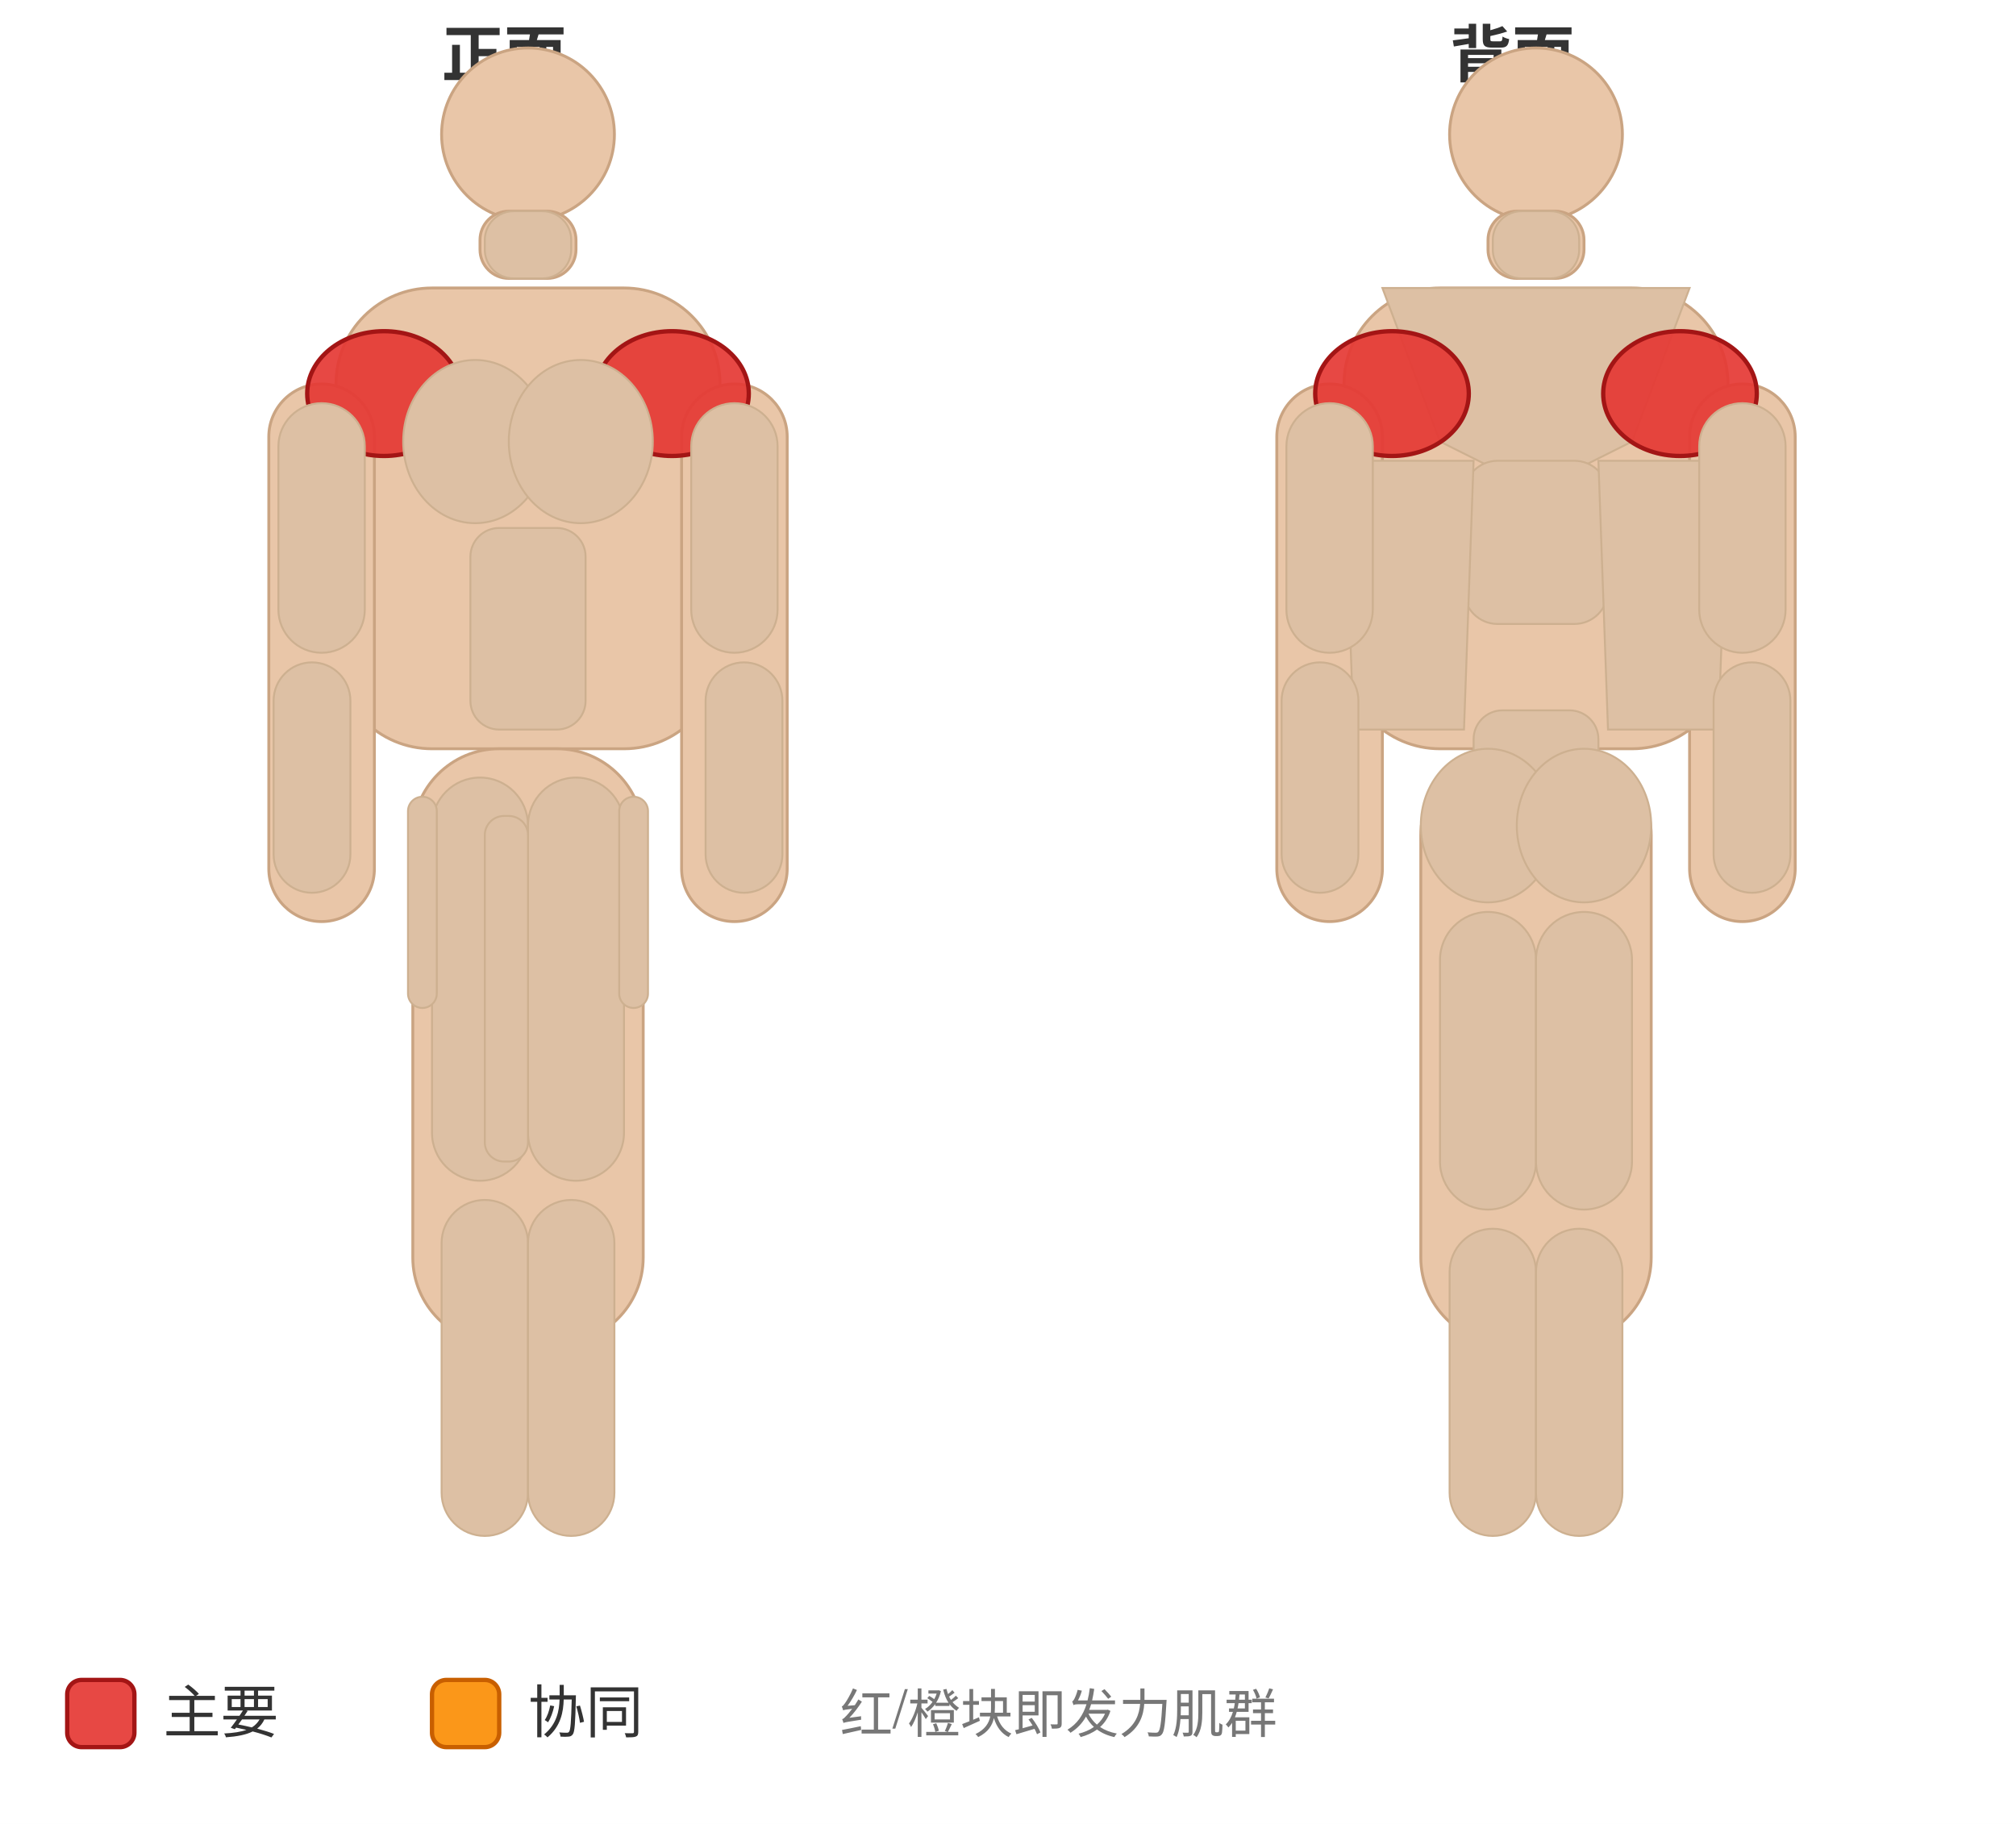
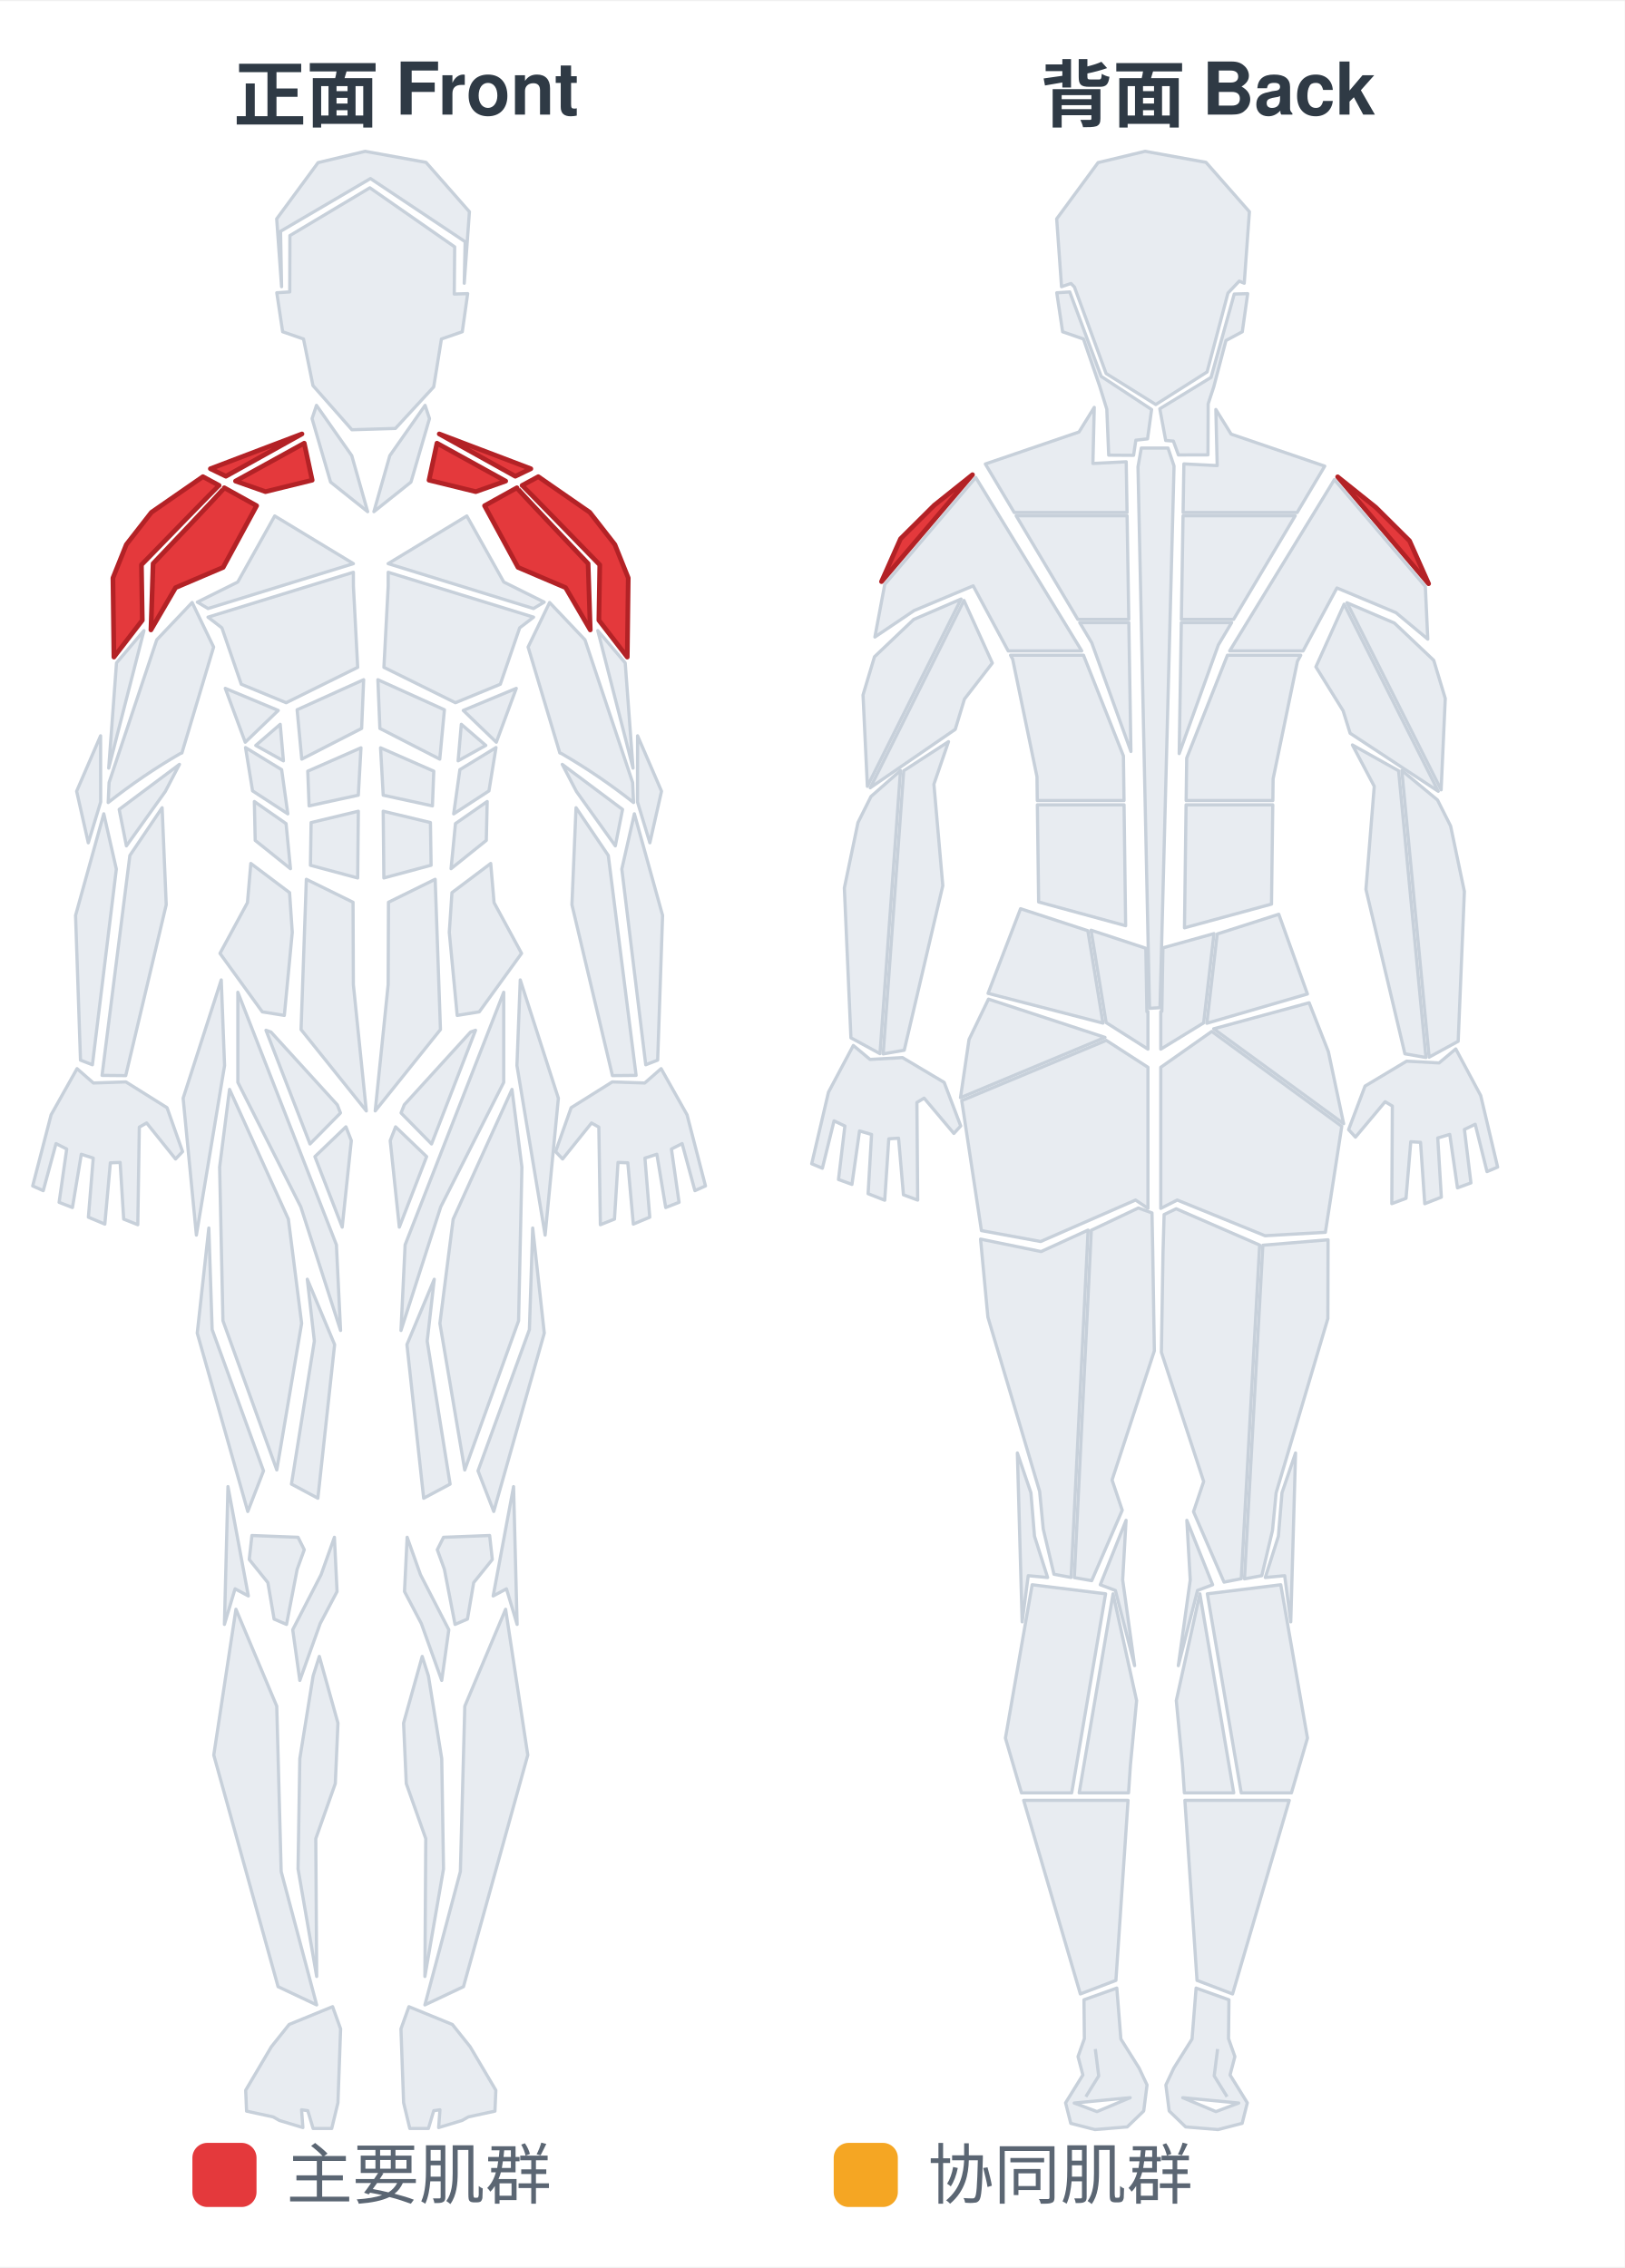
- <svg xmlns="http://www.w3.org/2000/svg" viewBox="0 0 420 380" width="420" height="380" font-family="-apple-system,Segoe UI,Helvetica,Arial,sans-serif">
-   <rect width="420" height="380" fill="#ffffff" />
-   <text x="105" y="16" font-size="13" font-weight="700" text-anchor="middle" fill="#333">正面</text>
-   <text x="315" y="16" font-size="13" font-weight="700" text-anchor="middle" fill="#333">背面</text>
-   <g transform="translate(10,0)">
-     <circle fill="#e9c6a8" stroke="#caa482" stroke-width="0.6" cx="100" cy="28" r="18" />
-     <rect fill="#e9c6a8" stroke="#caa482" stroke-width="0.6" x="90" y="44" width="20" height="14" rx="6" />
-     <rect fill="#e9c6a8" stroke="#caa482" stroke-width="0.6" x="60" y="60" width="80" height="96" rx="20" />
-     <rect fill="#e9c6a8" stroke="#caa482" stroke-width="0.6" x="46" y="80" width="22" height="112" rx="11" />
-     <rect fill="#e9c6a8" stroke="#caa482" stroke-width="0.6" x="132" y="80" width="22" height="112" rx="11" />
-     <rect fill="#e9c6a8" stroke="#caa482" stroke-width="0.6" x="76" y="156" width="48" height="124" rx="18" />
-     <rect fill="#ddc0a4" stroke="#cdb090" stroke-width="0.4" x="91" y="44" width="18" height="14" rx="6" />
-     <ellipse fill="#e53935" fill-opacity="0.92" stroke="#a31515" stroke-width="0.9" cx="70" cy="82" rx="16" ry="13" />
-     <ellipse fill="#e53935" fill-opacity="0.92" stroke="#a31515" stroke-width="0.9" cx="130" cy="82" rx="16" ry="13" />
-     <ellipse fill="#ddc0a4" stroke="#cdb090" stroke-width="0.4" cx="89" cy="92" rx="15" ry="17" />
-     <ellipse fill="#ddc0a4" stroke="#cdb090" stroke-width="0.4" cx="111" cy="92" rx="15" ry="17" />
-     <rect fill="#ddc0a4" stroke="#cdb090" stroke-width="0.4" x="48" y="84" width="18" height="52" rx="9" />
-     <rect fill="#ddc0a4" stroke="#cdb090" stroke-width="0.4" x="134" y="84" width="18" height="52" rx="9" />
-     <rect fill="#ddc0a4" stroke="#cdb090" stroke-width="0.4" x="47" y="138" width="16" height="48" rx="8" />
-     <rect fill="#ddc0a4" stroke="#cdb090" stroke-width="0.4" x="137" y="138" width="16" height="48" rx="8" />
-     <rect fill="#ddc0a4" stroke="#cdb090" stroke-width="0.4" x="88" y="110" width="24" height="42" rx="6" />
-     <rect fill="#ddc0a4" stroke="#cdb090" stroke-width="0.4" x="80" y="162" width="20" height="84" rx="10" />
-     <rect fill="#ddc0a4" stroke="#cdb090" stroke-width="0.4" x="100" y="162" width="20" height="84" rx="10" />
-     <rect fill="#ddc0a4" stroke="#cdb090" stroke-width="0.4" x="91" y="170" width="9" height="72" rx="4" />
-     <rect fill="#ddc0a4" stroke="#cdb090" stroke-width="0.4" x="75" y="166" width="6" height="44" rx="3" />
-     <rect fill="#ddc0a4" stroke="#cdb090" stroke-width="0.4" x="119" y="166" width="6" height="44" rx="3" />
-     <rect fill="#ddc0a4" stroke="#cdb090" stroke-width="0.4" x="82" y="250" width="18" height="70" rx="9" />
-     <rect fill="#ddc0a4" stroke="#cdb090" stroke-width="0.4" x="100" y="250" width="18" height="70" rx="9" />
+ <svg xmlns="http://www.w3.org/2000/svg" viewBox="0 0 76 106" width="260" height="363" role="img" font-family="-apple-system,BlinkMacSystemFont,Segoe UI,Helvetica,Arial,sans-serif">
+   <rect width="76" height="106" fill="#ffffff" />
+   <text x="19" y="5.6" font-size="3.4" font-weight="600" text-anchor="middle" fill="#2f3a45">正面 Front</text>
+   <text x="56.5" y="5.6" font-size="3.4" font-weight="600" text-anchor="middle" fill="#2f3a45">背面 Back</text>
+   <g transform="translate(1.5,7)">
+     <path d="m 11.672,6.359 -0.048,-2.591 4.206,-2.468 4.428,2.954 -0.041,1.944 0.242,-3.345 -2.031,-2.311 -2.845,-0.516 -2.204,0.529 -1.936,2.631 z" fill="#e8ecf1" stroke="#c7d0da" stroke-width="0.15" stroke-linejoin="round" />
+     <path d="m 19.749,6.703 0.02,-2.207 -3.967,-2.764 -3.741,2.236 -0.006,2.635 -0.607,0.04 0.274,1.824 0.976,0.339 0.442,2.18 1.822,2.066 2.035,-0.061 1.792,-1.944 0.36,-2.241 0.976,-0.339 0.252,-1.784 z" fill="#e8ecf1" stroke="#c7d0da" stroke-width="0.15" stroke-linejoin="round" />
+     <path d="m 13.305,11.911 1.65,2.352 0.744,2.622 -1.735,-1.384 -0.866,-2.971 z" fill="#e8ecf1" stroke="#c7d0da" stroke-width="0.15" stroke-linejoin="round" />
+     <path d="m 18.385,11.911 -1.65,2.352 -0.745,2.622 1.735,-1.384 0.866,-2.971 z" fill="#e8ecf1" stroke="#c7d0da" stroke-width="0.15" stroke-linejoin="round" />
+     <path d="m 19.048,13.248 3.557,1.979 0.727,-0.351 z m -0.107,0.433 -0.371,1.731 2.185,0.536 1.401,-0.494 z" fill="#e4393c" stroke="#b32226" stroke-width="0.22" stroke-linejoin="round" />
+     <path d="m 22.922,15.657 0.758,-0.41 2.408,1.668 1.174,1.507 0.627,1.563 -0.046,3.702 -1.328,-1.722 0.041,-2.594 -0.488,-0.5 c 0,0 -3.098,-3.191 -3.144,-3.214 z m -0.241,0.109 c -0.001,0.052 3.33,3.547 3.33,3.547 l 0.101,3.104 -1.154,-1.978 -2.225,-0.948 -1.566,-2.885 z" fill="#e4393c" stroke="#b32226" stroke-width="0.22" stroke-linejoin="round" />
+     <path d="m 12.625,13.248 -3.557,1.979 -0.727,-0.351 z m 0.107,0.433 0.371,1.731 -2.185,0.536 -1.401,-0.494 z" fill="#e4393c" stroke="#b32226" stroke-width="0.22" stroke-linejoin="round" />
+     <path d="m 8.75,15.657 -0.758,-0.41 -2.408,1.668 -1.174,1.507 -0.627,1.563 0.046,3.702 1.328,-1.722 -0.041,-2.594 0.488,-0.5 c 0,0 3.098,-3.191 3.144,-3.214 z m 0.241,0.109 c 0.002,0.052 -3.33,3.547 -3.33,3.547 l -0.101,3.104 1.154,-1.978 2.225,-0.948 1.566,-2.885 z" fill="#e4393c" stroke="#b32226" stroke-width="0.22" stroke-linejoin="round" />
+     <path d="m 27.622,30.815 -0.338,1.705 -1.819,-2.544 -0.663,-1.269 z m -2.853,-2.61 c -0.026,-0.014 -0.054,-0.025 -0.082,-0.032 l -1.483,-4.955 1.005,-2.084 1.655,1.745 2.23,6.677 0.042,0.937 c -1.065,-0.842 -2.19,-1.607 -3.364,-2.288 z m 1.694,-5.757 1.649,6.434 -0.365,-4.923 z" fill="#e8ecf1" stroke="#c7d0da" stroke-width="0.15" stroke-linejoin="round" />
+     <path d="m 26.955,32.969 1.301,10.289 -1.108,0.01 -1.894,-7.996 0.192,-4.537 z m 1.22,-1.95 -0.587,2.586 1.119,9.156 0.558,-0.217 0.23,-6.77 z" fill="#e8ecf1" stroke="#c7d0da" stroke-width="0.15" stroke-linejoin="round" />
+     <path d="m 4.075,30.815 0.338,1.705 1.819,-2.544 0.663,-1.269 z m 2.853,-2.61 c 0.026,-0.014 0.054,-0.025 0.082,-0.032 l 1.483,-4.955 -1.005,-2.084 -1.655,1.745 -2.23,6.677 -0.042,0.937 c 1.065,-0.842 2.19,-1.607 3.364,-2.288 z m -1.694,-5.757 -1.649,6.434 0.365,-4.923 z" fill="#e8ecf1" stroke="#c7d0da" stroke-width="0.15" stroke-linejoin="round" />
+     <path d="m 4.575,32.969 -1.301,10.289 1.108,0.01 1.894,-7.996 -0.192,-4.537 z m -1.22,-1.95 0.587,2.586 -1.119,9.156 -0.558,-0.217 -0.23,-6.77 z" fill="#e8ecf1" stroke="#c7d0da" stroke-width="0.15" stroke-linejoin="round" />
+     <path d="m 20.337,17.085 1.729,3.091 1.890,0.94 -0.5,0.3 -6.8, -2.1 z" fill="#e8ecf1" stroke="#c7d0da" stroke-width="0.15" stroke-linejoin="round" />
+     <path d="m 16.66,19.72 6.8,2.1 -0.65,0.5 -0.906,2.638 -2.1,0.865 -3.345,-1.655 0.2,-3.8 z" fill="#e8ecf1" stroke="#c7d0da" stroke-width="0.15" stroke-linejoin="round" />
+     <path d="m 11.351,17.085 -1.729,3.091 -1.890,0.94 0.5,0.3 6.8,-2.1 z" fill="#e8ecf1" stroke="#c7d0da" stroke-width="0.15" stroke-linejoin="round" />
+     <path d="m 15.03,19.72 -6.8,2.1 0.65,0.5 0.906,2.638 2.1,0.865 3.346,-1.655 -0.2,-3.8 z" fill="#e8ecf1" stroke="#c7d0da" stroke-width="0.15" stroke-linejoin="round" />
+     <path d="m 19.642,34.708 1.813,-1.365 0.157,1.833 1.286,2.373 -1.98,2.737 -1.031,0.166 -0.37,-3.888 z" fill="#e8ecf1" stroke="#c7d0da" stroke-width="0.15" stroke-linejoin="round" />
+     <path d="M 19.289,26.152 l -3.112 -1.406 0.094 2.28 2.801 1.436 z M 21.224,27.820 l -1.294 0.721 0.15 -1.709 z M 20.171,26.183 l 2.48 -1.032 -0.934 2.521 z M 21.702,27.921 l -1.69 1.034 -0.289 2.068 1.65 -1.075 z" fill="#e8ecf1" stroke="#c7d0da" stroke-width="0.15" stroke-linejoin="round" />
+     <path d="M 18.791,29.025 l -0.062 1.624 -2.303 -0.5 -0.124 -2.217 z M 18.635,31.429 l 0.031 1.998 -2.21 0.594 -0.031 -3.123 z M 21.290,30.444 l -1.484 1.034 -0.206 2.109 1.649 -1.324 z" fill="#e8ecf1" stroke="#c7d0da" stroke-width="0.15" stroke-linejoin="round" />
+     <path d="m 12.046,34.708 -1.813,-1.365 -0.157,1.833 -1.286,2.374 1.98,2.736 1.031,0.166 0.371,-3.887 z" fill="#e8ecf1" stroke="#c7d0da" stroke-width="0.15" stroke-linejoin="round" />
+     <path d="m 15.636,44.92 -0.606,-5.912 -0.015,-3.849 -2.185,-1.075 -0.247,7.03 z" fill="#e8ecf1" stroke="#c7d0da" stroke-width="0.15" stroke-linejoin="round" />
+     <path d="m 16.052,44.919 0.606,-5.912 0.015,-3.849 2.184,-1.075 0.247,7.03 z" fill="#e8ecf1" stroke="#c7d0da" stroke-width="0.15" stroke-linejoin="round" />
+     <path d="m 12.399,26.152 3.112,-1.406 -0.094,2.28 -2.801,1.436 z m -1.935,1.669 1.294,0.721 -0.15,-1.709 z m 1.053,-1.637 -2.479,-1.033 0.934,2.521 z m -1.532,1.737 1.69,1.034 0.289,2.067 -1.649,-1.075 z" fill="#e8ecf1" stroke="#c7d0da" stroke-width="0.15" stroke-linejoin="round" />
+     <path d="M 12.897,29.025 l 0.062 1.624 2.303 -0.5 0.124 -2.217 z M 13.053,31.430 l -0.031 1.998 2.21 0.594 0.031 -3.123 z M 10.398,30.445 l 1.484 1.034 0.206 2.109 -1.65 -1.324 z" fill="#e8ecf1" stroke="#c7d0da" stroke-width="0.15" stroke-linejoin="round" />
+     <path d="m 14.404,45.04 0.022,-0.028 -0.149,-0.379 -3.102,-3.404 -0.233,-0.083 2.059,5.32 z m -1.173,2.018 1.277,3.299 0.426,-4.049 -0.252,-0.643 z" fill="#e8ecf1" stroke="#c7d0da" stroke-width="0.15" stroke-linejoin="round" />
+     <path d="m 17.284,45.04 -0.022,-0.028 0.149,-0.379 3.102,-3.404 0.232,-0.083 -2.058,5.32 z m 1.173,2.018 -1.277,3.299 -0.426,-4.048 0.252,-0.643 z" fill="#e8ecf1" stroke="#c7d0da" stroke-width="0.15" stroke-linejoin="round" />
+     <path d="m 23.419,50.399 -0.155,4.751 -2.403,6.609 0.736,1.9 2.364,-8.344 z m -0.582,-11.608 -0.155,4.007 1.318,7.932 0.62,-6.403 z m -0.387,5.123 -2.752,6.073 -0.62,4.874 1.162,6.858 2.519,-6.981 0.155,-7.188 z" fill="#e8ecf1" stroke="#c7d0da" stroke-width="0.15" stroke-linejoin="round" />
+     <path d="m 22.063,39.37 v 4.214 l -2.946,5.825 -1.86,5.783 0.194,-4.007 z m -3.249,13.426 -0.065,0.155 -1.213,2.902 0.783,7.188 1.236,-0.661 -1.071,-6.693 z" fill="#e8ecf1" stroke="#c7d0da" stroke-width="0.15" stroke-linejoin="round" />
+     <path d="m 17.256,87.868 0.124,3.452 0.29,1.206 h 0.871 l 0.249,-0.832 0.291,-0.042 -0.062,0.832 1.099,-0.333 0.291,-0.166 1.244,-0.27 0.042,-0.977 -1.203,-2.037 -0.83,-1.04 -2.033,-0.832 z" fill="#e8ecf1" stroke="#c7d0da" stroke-width="0.15" stroke-linejoin="round" />
+     <path d="m 18.251,70.441 0.291,0.915 0.622,3.868 0.083,5.157 -0.871,5.033 0.041,-6.447 -0.912,-2.578 -0.126,-2.828 z m 1.992,2.329 -0.208,7.736 -1.659,6.239 1.805,-0.853 3.008,-10.836 -1.037,-6.821 z" fill="#e8ecf1" stroke="#c7d0da" stroke-width="0.15" stroke-linejoin="round" />
+     <path d="m 21.405,64.784 0.124,1.123 -0.871,1.082 -0.291,1.706 -0.581,0.249 -0.498,-2.579 -0.332,-0.915 0.291,-0.582 z m -3.859,0.083 0.622,1.747 1.327,2.579 -0.332,2.371 -0.954,-2.662 -0.787,-1.497 z m 4.978,-2.37 -0.954,5.116 0.622,-0.333 0.498,1.664 z" fill="#e8ecf1" stroke="#c7d0da" stroke-width="0.15" stroke-linejoin="round" />
+     <path d="m 8.269,50.399 0.155,4.751 2.403,6.61 -0.736,1.9 -2.364,-8.344 z m 0.581,-11.608 0.155,4.007 -1.318,7.932 -0.62,-6.403 z m 0.388,5.122 2.752,6.072 0.62,4.874 -1.162,6.858 -2.519,-6.982 -0.155,-7.188 z" fill="#e8ecf1" stroke="#c7d0da" stroke-width="0.15" stroke-linejoin="round" />
+     <path d="m 9.626,39.369 v 4.214 l 2.945,5.825 1.86,5.783 -0.194,-4.007 z m 3.249,13.426 0.065,0.155 1.213,2.902 -0.783,7.188 -1.236,-0.661 1.071,-6.693 z" fill="#e8ecf1" stroke="#c7d0da" stroke-width="0.15" stroke-linejoin="round" />
+     <path d="m 14.433,87.868 -0.124,3.452 -0.291,1.206 h -0.871 l -0.249,-0.832 -0.291,-0.042 0.062,0.832 -1.099,-0.333 -0.291,-0.166 -1.245,-0.27 -0.041,-0.977 1.203,-2.038 0.83,-1.04 2.033,-0.832 z" fill="#e8ecf1" stroke="#c7d0da" stroke-width="0.15" stroke-linejoin="round" />
+     <path d="m 13.438,70.441 -0.291,0.915 -0.622,3.868 -0.083,5.157 0.872,5.033 -0.042,-6.447 0.913,-2.578 0.124,-2.828 z m -1.992,2.329 0.207,7.736 1.66,6.239 -1.805,-0.853 -3.008,-10.836 1.037,-6.821 z" fill="#e8ecf1" stroke="#c7d0da" stroke-width="0.15" stroke-linejoin="round" />
+     <path d="m 10.284,64.784 -0.124,1.123 0.871,1.082 0.291,1.706 0.581,0.249 0.498,-2.579 0.332,-0.915 -0.291,-0.582 z m 3.859,0.083 -0.622,1.747 -1.328,2.579 0.332,2.371 0.954,-2.662 0.788,-1.496 z m -4.979,-2.371 0.954,5.116 -0.622,-0.333 -0.498,1.664 z" fill="#e8ecf1" stroke="#c7d0da" stroke-width="0.15" stroke-linejoin="round" />
+     <path d="m 3.205,27.37 0.005,3.094 -0.58,1.912 -0.545,-2.412 z" fill="#e8ecf1" stroke="#c7d0da" stroke-width="0.15" stroke-linejoin="round" />
+     <path d="m 4.39,43.563 -1.52,0.051 -0.766,-0.671 -1.213,2.158 -0.862,3.329 0.494,0.221 0.598,-2.202 0.5,0.254 -0.356,2.494 0.624,0.243 0.414,-2.492 0.558,0.179 -0.226,2.766 0.769,0.323 0.258,-2.868 0.458,-0.018 0.166,2.652 0.66,0.263 0.071,-4.566 0.342,-0.194 1.353,1.684 0.328,-0.344 -0.726,-2.055 z" fill="#e8ecf1" stroke="#c7d0da" stroke-width="0.15" stroke-linejoin="round" />
+     <path d="m 28.325,27.37 -0.005,3.094 0.58,1.912 0.545,-2.412 z" fill="#e8ecf1" stroke="#c7d0da" stroke-width="0.15" stroke-linejoin="round" />
+     <path d="m 27.14,43.563 1.52,0.051 0.766,-0.671 1.213,2.158 0.862,3.329 -0.494,0.221 -0.598,-2.202 -0.5,0.254 0.356,2.494 -0.624,0.243 -0.414,-2.492 -0.558,0.179 0.226,2.766 -0.769,0.323 -0.258,-2.868 -0.458,-0.018 -0.166,2.652 -0.66,0.263 -0.071,-4.566 -0.342,-0.194 -1.353,1.684 -0.328,-0.344 0.726,-2.055 z" fill="#e8ecf1" stroke="#c7d0da" stroke-width="0.15" stroke-linejoin="round" />
+     <path d="m 48.157,6.359 0.442,-0.15 0.161,0.164 1.482,4.048 2.324,1.451 2.4,-1.524 0.976,-3.69 0.528,-0.559 0.234,0.098 0.242,-3.345 -2.031,-2.311 -2.845,-0.516 -2.204,0.529 -1.936,2.631 z" fill="#e8ecf1" stroke="#c7d0da" stroke-width="0.15" stroke-linejoin="round" />
+     <path d="m 52.37,12.105 -2.358,-1.55 -1.471,-3.951 -0.607,0.04 0.274,1.824 0.976,0.339 0.761,2.216 0.33,1.068 0.089,2.149 1.164,0.008 0.106,-0.708 0.547,-0.061 z m 1.018,1.476 0.238,0.65 1.381,-0.004 0.01,-2.388 0.26,-0.791 0.572,-2.17 0.764,-0.41 0.252,-1.784 -0.629,0.019 -1.085,3.9 -2.397,1.467 0.277,1.485 z" fill="#e8ecf1" stroke="#c7d0da" stroke-width="0.15" stroke-linejoin="round" />
+     <path d="M 49.625,14.629 L 49.688,12.005 L 48.974,13.157 L 44.594,14.654 L 45.945,16.925 L 51.222,16.925 L 51.183,14.550 Z" fill="#e8ecf1" stroke="#c7d0da" stroke-width="0.15" stroke-linejoin="round" />
+     <path d="M 46.034,17.075 L 48.920,21.925 L 51.303,21.925 L 51.224,17.075 Z" fill="#e8ecf1" stroke="#c7d0da" stroke-width="0.15" stroke-linejoin="round" />
+     <path d="M 49.009,22.075 L 49.572,23.022 L 51.403,28.104 L 51.305,22.075 Z" fill="#e8ecf1" stroke="#c7d0da" stroke-width="0.15" stroke-linejoin="round" />
+     <path d="M 55.439,14.729 L 55.376,12.104 L 56.090,13.256 L 60.470,14.754 L 59.179,16.925 L 53.844,16.925 L 53.881,14.649 Z" fill="#e8ecf1" stroke="#c7d0da" stroke-width="0.15" stroke-linejoin="round" />
+     <path d="M 59.089,17.075 L 56.204,21.925 L 53.763,21.925 L 53.842,17.075 Z" fill="#e8ecf1" stroke="#c7d0da" stroke-width="0.15" stroke-linejoin="round" />
+     <path d="M 56.114,22.075 L 55.492,23.121 L 53.661,28.203 L 53.761,22.075 Z" fill="#e8ecf1" stroke="#c7d0da" stroke-width="0.15" stroke-linejoin="round" />
+     <path d="M 44.144,15.285 L 39.888,20.286 L 39.426,22.749 L 41.263,21.510 L 44.025,20.355 L 45.663,23.400 L 49.103,23.400 Z" fill="#e8ecf1" stroke="#c7d0da" stroke-width="0.15" stroke-linejoin="round" />
+     <path d="M 42.201,16.586 L 40.626,18.152 L 39.736,20.156 L 43.992,15.155 Z" fill="#e4393c" stroke="#b32226" stroke-width="0.22" stroke-linejoin="round" />
+     <path d="M 45.771,23.600 L 45.872,23.789 L 47.009,29.286 L 47.023,30.400 L 51.080,30.400 L 51.053,28.314 L 49.185,23.600 Z" fill="#e8ecf1" stroke="#c7d0da" stroke-width="0.15" stroke-linejoin="round" />
+     <path d="M 47.026,30.600 L 47.086,35.145 L 51.156,36.255 L 51.082,30.600 Z" fill="#e8ecf1" stroke="#c7d0da" stroke-width="0.15" stroke-linejoin="round" />
+     <path d="M 62.863,16.686 L 64.438,18.251 L 65.328,20.255 L 61.073,15.254 Z" fill="#e4393c" stroke="#b32226" stroke-width="0.22" stroke-linejoin="round" />
+     <path d="M 60.921,15.384 L 65.176,20.385 L 65.290,22.849 L 63.801,21.609 L 61.039,20.454 L 59.455,23.400 L 56.022,23.400 Z" fill="#e8ecf1" stroke="#c7d0da" stroke-width="0.15" stroke-linejoin="round" />
+     <path d="M 59.347,23.600 L 59.192,23.888 L 58.055,29.385 L 58.042,30.400 L 53.986,30.400 L 54.012,28.413 L 55.918,23.600 Z" fill="#e8ecf1" stroke="#c7d0da" stroke-width="0.15" stroke-linejoin="round" />
+     <path d="M 58.039,30.600 L 57.979,35.245 L 53.908,36.354 L 53.983,30.600 Z" fill="#e8ecf1" stroke="#c7d0da" stroke-width="0.15" stroke-linejoin="round" />
+     <path d="M 43.593,21.039 L 44.920,23.967 L 43.615,25.653 L 43.186,27.069 L 39.209,29.802 Z" fill="#e8ecf1" stroke="#c7d0da" stroke-width="0.15" stroke-linejoin="round" />
+     <path d="M 43.459,20.972 L 39.075,29.735 L 38.871,25.461 L 39.407,23.674 L 41.242,21.927 Z" fill="#e8ecf1" stroke="#c7d0da" stroke-width="0.15" stroke-linejoin="round" />
+     <path d="M 40.717,42.425 l -1.518,0.086 -0.782,-0.653 -1.162,2.186 -0.784,3.348 0.499,0.209 0.546,-2.216 0.506,0.242 -0.298,2.502 0.629,0.229 0.355,-2.501 0.562,0.165 -0.161,2.771 0.777,0.305 0.191,-2.873 0.457,-0.029 0.228,2.648 0.666,0.248 -0.036,-4.567 0.337,-0.202 1.392,1.651 0.32,-0.351 -0.774,-2.037 z" fill="#e8ecf1" stroke="#c7d0da" stroke-width="0.15" stroke-linejoin="round" />
+     <path d="M 40.775,29.006 L 42.870,27.644 L 42.187,29.635 L 42.603,34.383 L 40.799,42.081 L 39.814,42.253 Z" fill="#e8ecf1" stroke="#c7d0da" stroke-width="0.15" stroke-linejoin="round" />
+     <path d="M 39.665,42.242 L 38.305,41.501 L 37.998,34.491 L 38.635,31.429 L 39.245,30.209 L 40.625,28.994 Z" fill="#e8ecf1" stroke="#c7d0da" stroke-width="0.15" stroke-linejoin="round" />
+     <path d="M 61.376,21.213 L 60.056,24.145 L 61.330,26.199 L 61.657,27.251 L 65.780,29.966 Z" fill="#e8ecf1" stroke="#c7d0da" stroke-width="0.15" stroke-linejoin="round" />
+     <path d="M 61.510,21.146 L 65.914,29.899 L 66.108,25.624 L 65.568,23.839 L 63.729,22.096 Z" fill="#e8ecf1" stroke="#c7d0da" stroke-width="0.15" stroke-linejoin="round" />
+     <path d="M 64.301,42.592 l 1.518,0.083 0.78,-0.655 1.167,2.183 0.792,3.346 -0.498,0.211 -0.551,-2.215 -0.505,0.243 0.304,2.501 -0.629,0.23 -0.361,-2.5 -0.562,0.167 0.168,2.77 -0.776,0.306 -0.197,-2.872 -0.457,-0.028 -0.222,2.648 -0.665,0.249 0.025,-4.567 -0.337,-0.201 -1.388,1.655 -0.321,-0.35 0.77,-2.039 z" fill="#e8ecf1" stroke="#c7d0da" stroke-width="0.15" stroke-linejoin="round" />
+     <path d="M 65.204,42.420 L 63.925,29.007 L 61.764,27.798 L 62.786,29.733 L 62.397,34.555 L 64.219,42.248 Z" fill="#e8ecf1" stroke="#c7d0da" stroke-width="0.15" stroke-linejoin="round" />
+     <path d="M 64.075,28.993 L 65.353,42.405 L 66.712,41.663 L 67.002,34.653 L 66.358,31.591 L 65.745,30.373 Z" fill="#e8ecf1" stroke="#c7d0da" stroke-width="0.15" stroke-linejoin="round" />
+     <path d="m 51.734,14.789 0.539,25.331 0.49,-0.03 0.657,-25.339 -0.281,-0.842 -1.251,-4.9e-4 z" fill="#e8ecf1" stroke="#c7d0da" stroke-width="0.15" stroke-linejoin="round" />
+     <path d="M 52.100,37.310 L 49.537,36.465 L 50.244,40.788 L 52.200,42.030 L 52.200,40.270 L 52.150,40.280 Z" fill="#e8ecf1" stroke="#c7d0da" stroke-width="0.15" stroke-linejoin="round" />
+     <path d="M 49.389,36.490 L 46.240,35.460 L 44.720,39.420 L 50.096,40.812 Z" fill="#e8ecf1" stroke="#c7d0da" stroke-width="0.15" stroke-linejoin="round" />
+     <path d="M 52.800,42.030 L 52.800,40.270 L 52.850,40.260 L 52.900,37.290 L 55.289,36.625 L 54.805,40.801 Z" fill="#e8ecf1" stroke="#c7d0da" stroke-width="0.15" stroke-linejoin="round" />
+     <path d="M 55.439,36.643 L 55.980,36.470 L 58.320,35.720 L 59.660,39.450 L 54.955,40.819 Z" fill="#e8ecf1" stroke="#c7d0da" stroke-width="0.15" stroke-linejoin="round" />
+     <path d="M 50.191,41.481 L 44.740,39.690 L 43.830,41.580 L 43.431,44.301 Z" fill="#e8ecf1" stroke="#c7d0da" stroke-width="0.15" stroke-linejoin="round" />
+     <path d="M 50.249,41.619 L 43.489,44.439 L 44.410,50.520 L 47.180,51.030 L 51.620,49.090 L 52.200,49.480 L 52.200,42.880 Z" fill="#e8ecf1" stroke="#c7d0da" stroke-width="0.15" stroke-linejoin="round" />
+     <path d="M 55.274,41.079 L 61.354,45.519 L 60.640,42.150 L 59.740,39.860 Z" fill="#e8ecf1" stroke="#c7d0da" stroke-width="0.15" stroke-linejoin="round" />
+     <path d="M 55.186,41.201 L 52.800,42.880 L 52.800,49.480 L 53.570,49.090 L 57.680,50.760 L 60.500,50.600 L 61.266,45.641 Z" fill="#e8ecf1" stroke="#c7d0da" stroke-width="0.15" stroke-linejoin="round" />
+     <path d="m 51.176,64.074 -1.206,3.015 0.707,0.266 0.898,3.518 -0.558,-4.012 z m -5.085,-3.15 0.634,1.861 0.168,2.033 0.613,1.931 -0.906,-0.085 -0.285,2.16 z" fill="#e8ecf1" stroke="#c7d0da" stroke-width="0.15" stroke-linejoin="round" />
+     <path d="m 54.019,64.074 1.206,3.015 -0.707,0.266 -0.898,3.518 0.558,-4.012 z m 5.085,-3.15 -0.634,1.861 -0.168,2.033 -0.613,1.931 0.906,-0.085 0.285,2.16 z" fill="#e8ecf1" stroke="#c7d0da" stroke-width="0.15" stroke-linejoin="round" />
+     <path d="M 50.568,67.512 L 51.669,72.509 L 51.379,75.532 L 51.292,76.825 L 48.983,76.825 Z" fill="#e8ecf1" stroke="#c7d0da" stroke-width="0.15" stroke-linejoin="round" />
+     <path d="M 50.218,67.512 L 48.633,76.825 L 46.283,76.825 L 45.533,74.263 L 46.783,67.088 Z" fill="#e8ecf1" stroke="#c7d0da" stroke-width="0.15" stroke-linejoin="round" />
+     <path d="M 46.386,77.175 L 51.269,77.175 L 50.701,85.598 L 49.037,86.233 Z" fill="#e8ecf1" stroke="#c7d0da" stroke-width="0.15" stroke-linejoin="round" />
+     <path d="M 54.628,67.512 L 53.526,72.509 L 53.816,75.532 L 53.903,76.825 L 56.213,76.825 Z" fill="#e8ecf1" stroke="#c7d0da" stroke-width="0.15" stroke-linejoin="round" />
+     <path d="M 54.978,67.512 L 56.563,76.825 L 58.912,76.825 L 59.662,74.263 L 58.412,67.088 Z" fill="#e8ecf1" stroke="#c7d0da" stroke-width="0.15" stroke-linejoin="round" />
+     <path d="M 53.927,77.175 L 58.810,77.175 L 56.158,86.233 L 54.495,85.598 Z" fill="#e8ecf1" stroke="#c7d0da" stroke-width="0.15" stroke-linejoin="round" />
+     <path d="M 50.933,88.341 l 0.852,1.358 0.372,0.792 -0.156,1.218 -0.77,0.744 -1.512,0.125 -1.13,-0.292 -0.242,-0.959 0.808,-1.304 -0.226,-0.86 0.297,-0.842 -0.019,-1.815 1.536,-0.548 z m -1.196,0.468 0.159,1.258 -0.602,0.974 m -0.544,0.295 1.065,0.401 1.553,-0.651 z" fill="#e8ecf1" stroke="#c7d0da" stroke-width="0.15" stroke-linejoin="round" />
+     <path d="M 49.550,50.504 L 51.751,49.461 L 52.389,49.692 L 52.424,51.499 L 52.499,56.145 L 50.521,62.188 L 50.997,63.602 L 49.569,66.897 L 48.755,66.754 Z" fill="#e8ecf1" stroke="#c7d0da" stroke-width="0.15" stroke-linejoin="round" />
+     <path d="M 49.400,50.496 L 48.605,66.746 L 47.803,66.596 L 47.302,64.480 L 47.133,62.723 L 44.712,54.565 L 44.369,50.918 L 47.200,51.500 Z" fill="#e8ecf1" stroke="#c7d0da" stroke-width="0.15" stroke-linejoin="round" />
+     <path d="M 54.262,88.341 l -0.852,1.358 -0.372,0.792 0.156,1.218 0.77,0.744 1.512,0.125 1.13,-0.292 0.242,-0.959 -0.808,-1.304 0.226,-0.86 -0.297,-0.842 0.019,-1.815 -1.536,-0.548 z m 1.196,0.468 -0.159,1.258 0.602,0.974 m 0.544,0.295 -1.065,0.401 -1.553,-0.651 z" fill="#e8ecf1" stroke="#c7d0da" stroke-width="0.15" stroke-linejoin="round" />
+     <path d="M 57.425,51.196 L 56.565,66.806 L 55.759,66.965 L 54.331,63.670 L 54.807,62.256 L 52.829,56.213 L 52.904,51.567 L 52.956,49.769 L 53.520,49.498 Z" fill="#e8ecf1" stroke="#c7d0da" stroke-width="0.15" stroke-linejoin="round" />
+     <path d="M 57.575,51.204 L 60.625,50.950 L 60.616,54.633 L 58.195,62.791 L 58.026,64.547 L 57.525,66.663 L 56.715,66.814 Z" fill="#e8ecf1" stroke="#c7d0da" stroke-width="0.15" stroke-linejoin="round" />
  </g>
-   <g transform="translate(220,0)">
-     <circle fill="#e9c6a8" stroke="#caa482" stroke-width="0.6" cx="100" cy="28" r="18" />
-     <rect fill="#e9c6a8" stroke="#caa482" stroke-width="0.6" x="90" y="44" width="20" height="14" rx="6" />
-     <rect fill="#e9c6a8" stroke="#caa482" stroke-width="0.6" x="60" y="60" width="80" height="96" rx="20" />
-     <rect fill="#e9c6a8" stroke="#caa482" stroke-width="0.6" x="46" y="80" width="22" height="112" rx="11" />
-     <rect fill="#e9c6a8" stroke="#caa482" stroke-width="0.6" x="132" y="80" width="22" height="112" rx="11" />
-     <rect fill="#e9c6a8" stroke="#caa482" stroke-width="0.6" x="76" y="156" width="48" height="124" rx="18" />
-     <rect fill="#ddc0a4" stroke="#cdb090" stroke-width="0.4" x="91" y="44" width="18" height="14" rx="6" />
-     <polygon fill="#ddc0a4" stroke="#cdb090" stroke-width="0.4" points="68,60 132,60 120,92 100,102 80,92" />
-     <ellipse fill="#e53935" fill-opacity="0.92" stroke="#a31515" stroke-width="0.9" cx="70" cy="82" rx="16" ry="13" />
-     <ellipse fill="#e53935" fill-opacity="0.92" stroke="#a31515" stroke-width="0.9" cx="130" cy="82" rx="16" ry="13" />
-     <rect fill="#ddc0a4" stroke="#cdb090" stroke-width="0.4" x="85" y="96" width="30" height="34" rx="7" />
-     <polygon fill="#ddc0a4" stroke="#cdb090" stroke-width="0.4" points="60,96 87,96 85,152 62,152" />
-     <polygon fill="#ddc0a4" stroke="#cdb090" stroke-width="0.4" points="113,96 140,96 138,152 115,152" />
-     <rect fill="#ddc0a4" stroke="#cdb090" stroke-width="0.4" x="87" y="148" width="26" height="18" rx="6" />
-     <rect fill="#ddc0a4" stroke="#cdb090" stroke-width="0.4" x="48" y="84" width="18" height="52" rx="9" />
-     <rect fill="#ddc0a4" stroke="#cdb090" stroke-width="0.4" x="134" y="84" width="18" height="52" rx="9" />
-     <rect fill="#ddc0a4" stroke="#cdb090" stroke-width="0.4" x="47" y="138" width="16" height="48" rx="8" />
-     <rect fill="#ddc0a4" stroke="#cdb090" stroke-width="0.4" x="137" y="138" width="16" height="48" rx="8" />
-     <ellipse fill="#ddc0a4" stroke="#cdb090" stroke-width="0.4" cx="90" cy="172" rx="14" ry="16" />
-     <ellipse fill="#ddc0a4" stroke="#cdb090" stroke-width="0.4" cx="110" cy="172" rx="14" ry="16" />
-     <rect fill="#ddc0a4" stroke="#cdb090" stroke-width="0.4" x="80" y="190" width="20" height="62" rx="10" />
-     <rect fill="#ddc0a4" stroke="#cdb090" stroke-width="0.4" x="100" y="190" width="20" height="62" rx="10" />
-     <rect fill="#ddc0a4" stroke="#cdb090" stroke-width="0.4" x="82" y="256" width="18" height="64" rx="9" />
-     <rect fill="#ddc0a4" stroke="#cdb090" stroke-width="0.4" x="100" y="256" width="18" height="64" rx="9" />
-   </g>
-   <rect x="14" y="350" width="14" height="14" rx="3" fill="#e53935" fill-opacity="0.92" stroke="#a31515" stroke-width="0.9" />
-   <text x="34" y="361" font-size="12" fill="#333">主要</text>
-   <rect x="90" y="350" width="14" height="14" rx="3" fill="#fb8c00" fill-opacity="0.9" stroke="#c85f00" stroke-width="0.9" />
-   <text x="110" y="361" font-size="12" fill="#333">协同</text>
-   <text x="175" y="361" font-size="11" fill="#777">红/橙块即发力肌群</text>
+   <rect x="9" y="100.2" width="3" height="3" rx="0.7" fill="#e4393c" />
+   <text x="13.4" y="102.8" font-size="3.1" fill="#5b6673">主要肌群</text>
+   <rect x="39" y="100.2" width="3" height="3" rx="0.7" fill="#f5a623" />
+   <text x="43.4" y="102.8" font-size="3.1" fill="#5b6673">协同肌群</text>
</svg>
